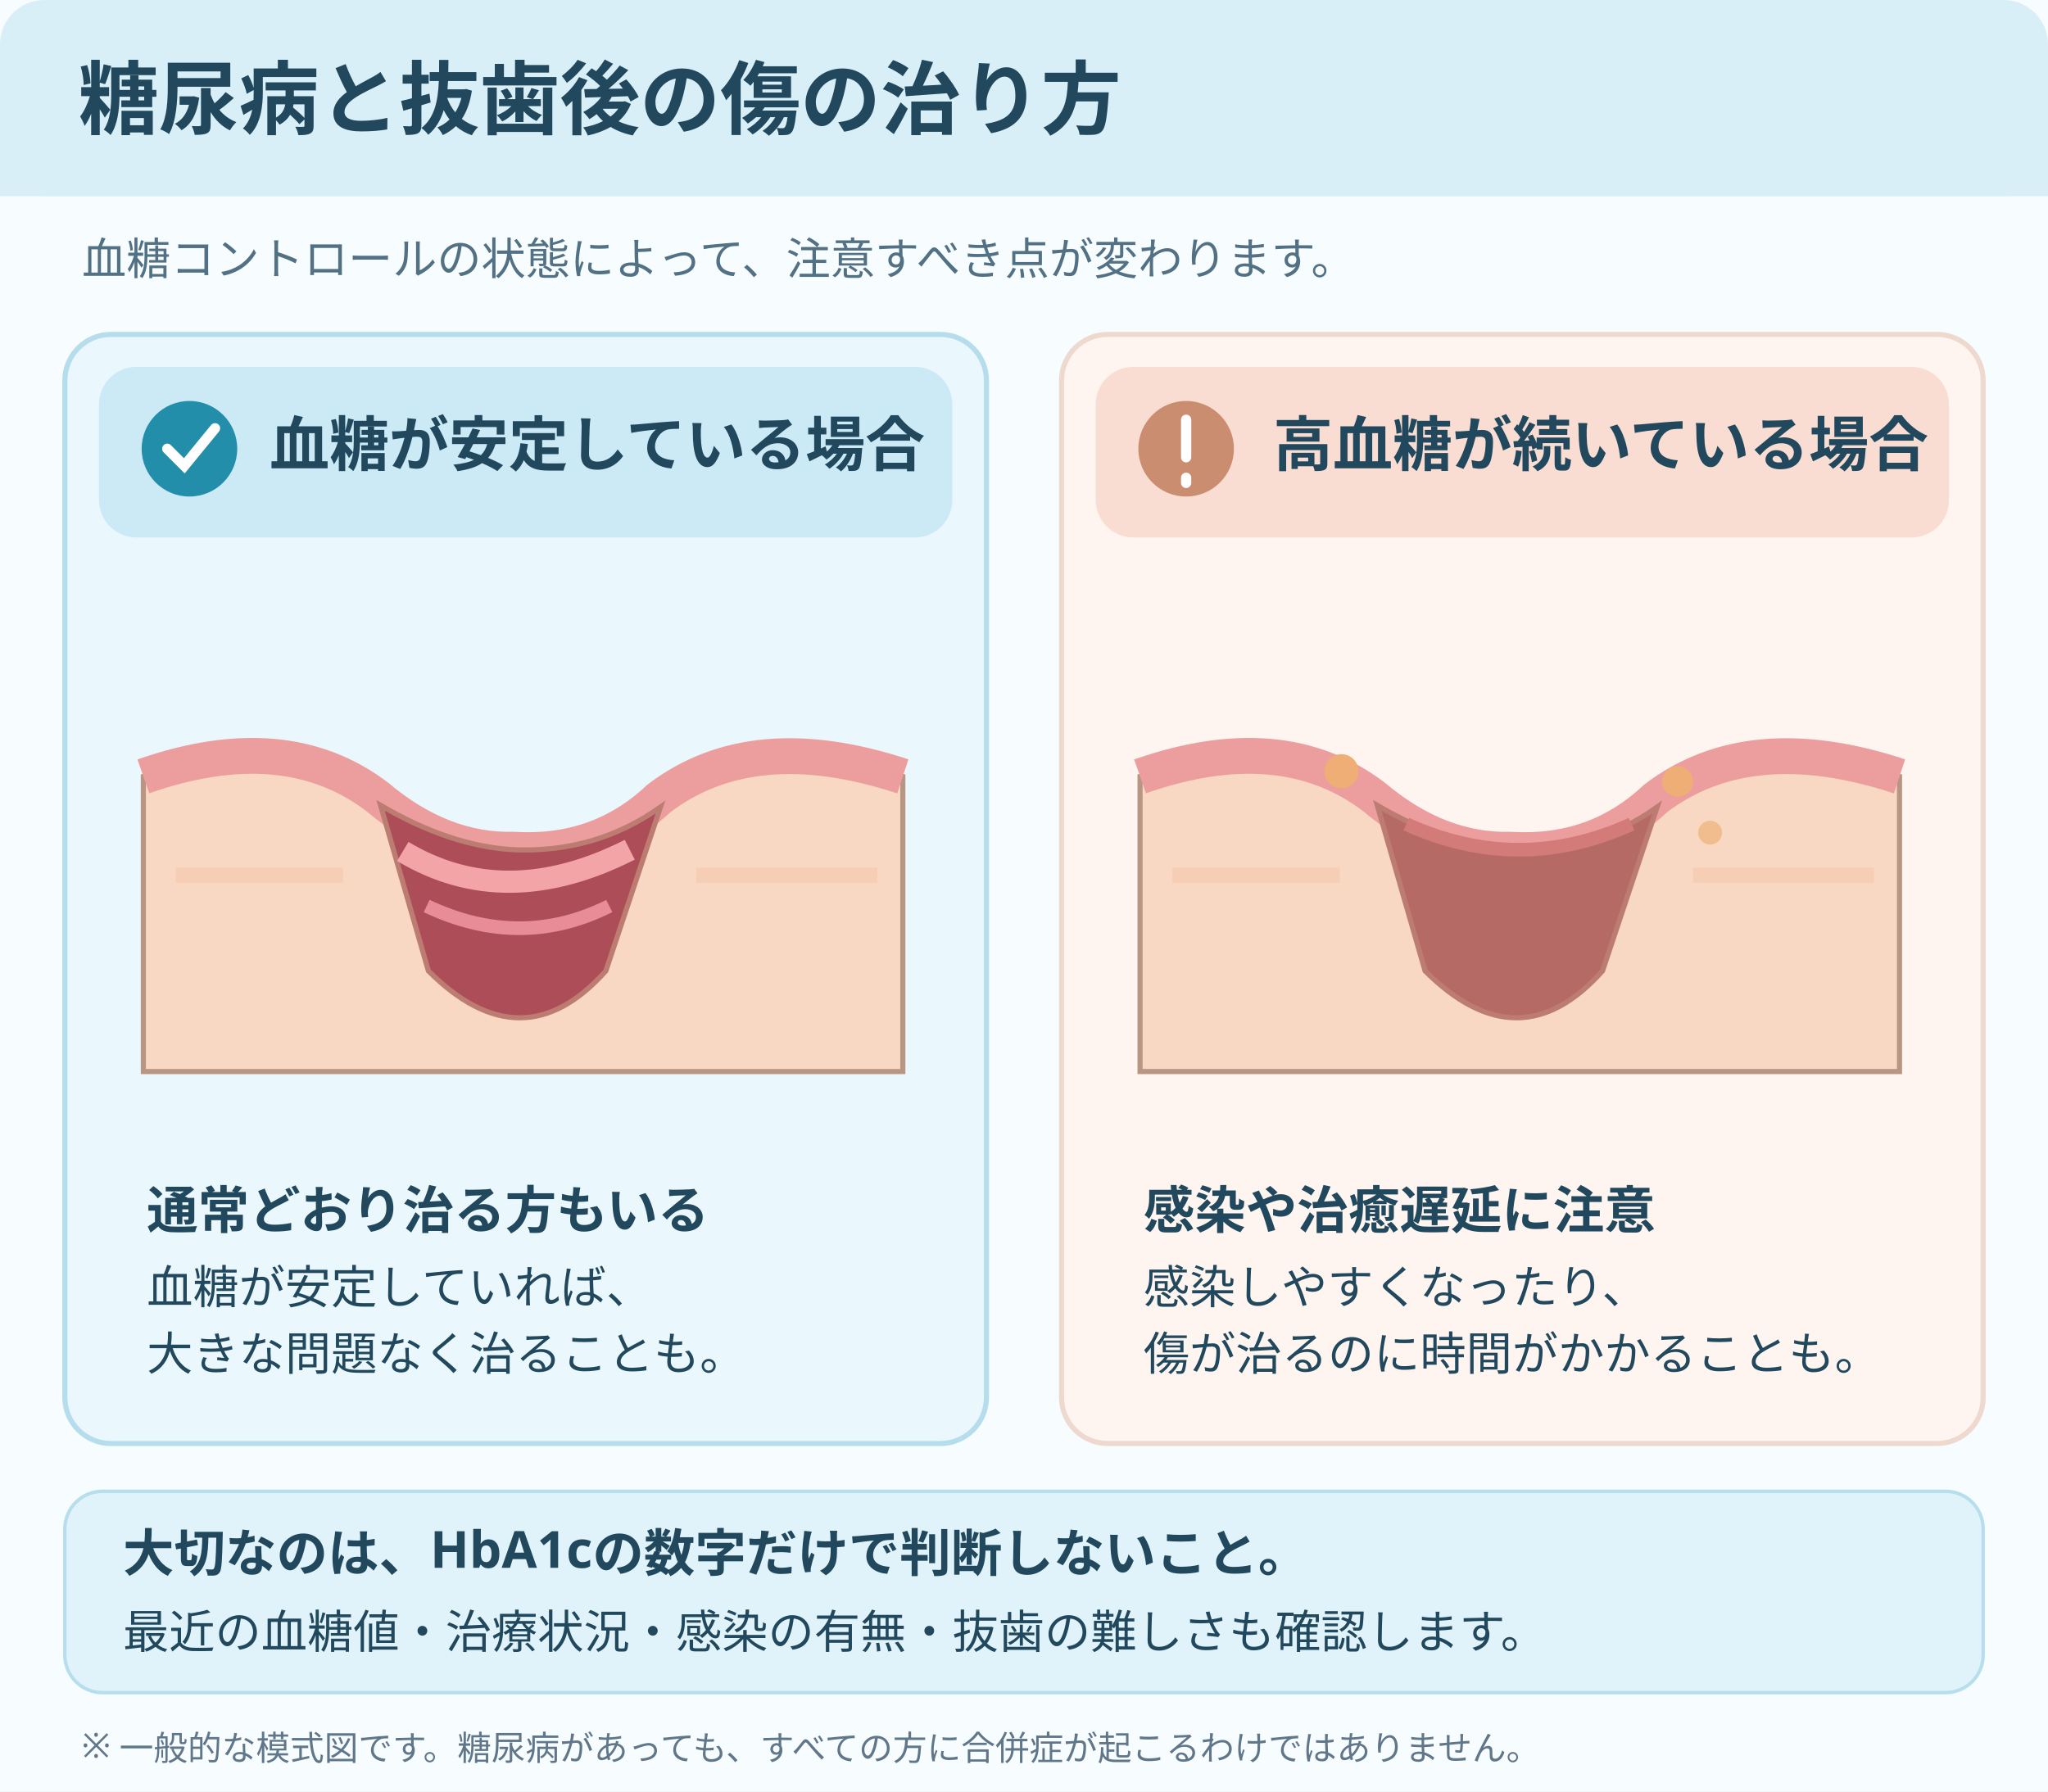
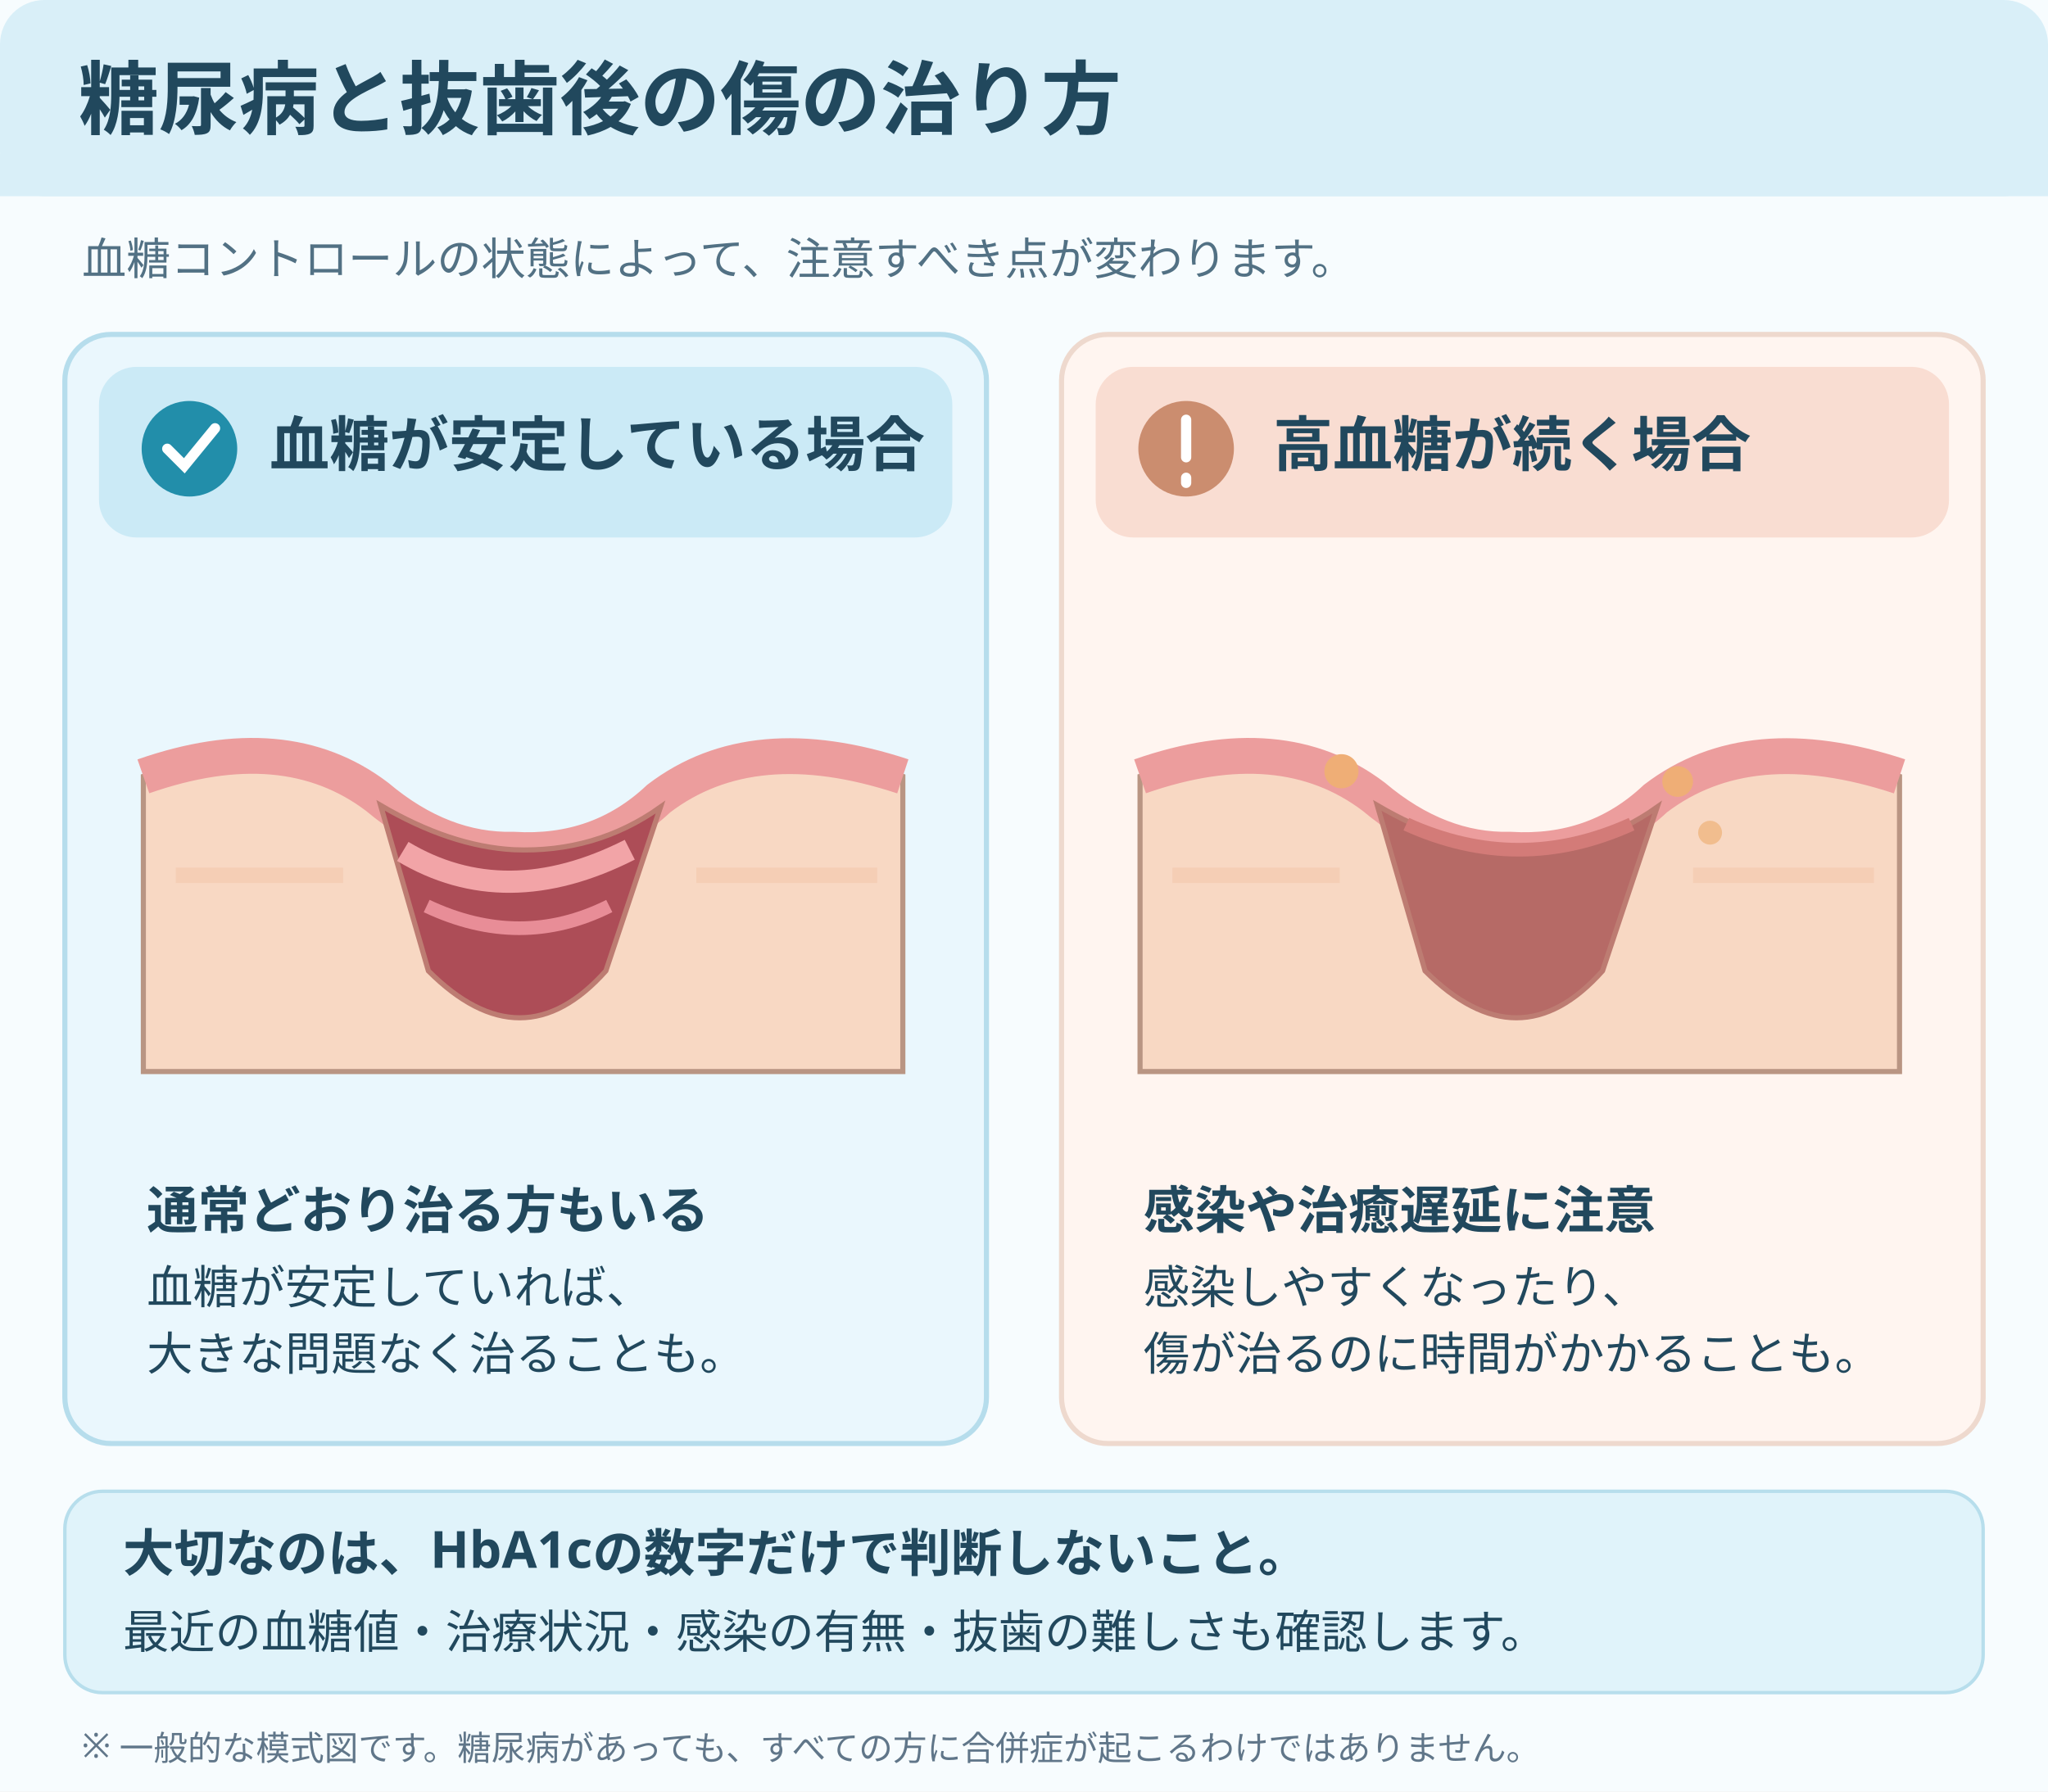
<svg xmlns="http://www.w3.org/2000/svg" viewBox="0 0 1200 1050" role="img" aria-label="糖尿病と抜歯後の傷の治り方">
  <rect width="1200" height="1050" fill="#f7fcfe" />
  <rect x="0" y="0" width="1200" height="115" rx="26" fill="#d9eff8" />
  <rect x="0" y="90" width="1200" height="25" fill="#d9eff8" />
  <style>
text{font-family:"Noto Sans JP","Hiragino Kaku Gothic ProN","Yu Gothic",Meiryo,sans-serif;fill:#21485d}
.h1{font-size:47px;font-weight:800}.lead{font-size:26px;fill:#527184}
.h2{font-size:35px;font-weight:800}.h3{font-size:30px;font-weight:700}
.b{font-size:27px}.sm{font-size:23px;fill:#5a7080}.xs{font-size:20px;fill:#607689}
.w{fill:white}.bl{fill:#187ea5}.warm{fill:#a15d46}.heavy{font-weight:800}
</style>
  <text class="h1" x="46" y="75">糖尿病と抜歯後の傷の治り方</text>
  <text class="lead" x="48" y="161">血糖コントロールの状態によって、注意すべき点が変わります。</text>
  <rect x="38" y="196" width="540" height="650" rx="27" fill="#eaf7fd" stroke="#b6ddec" stroke-width="3" />
  <rect x="622" y="196" width="540" height="650" rx="27" fill="#fff5f0" stroke="#eed9ce" stroke-width="3" />
  <rect x="58" y="215" width="500" height="100" rx="22" fill="#cbeaf6" />
  <rect x="642" y="215" width="500" height="100" rx="22" fill="#f9ddd2" />
  <circle cx="111" cy="263" r="28" fill="#228eaa" />
  <path d="M98 263l10 10 18-22" fill="none" stroke="#fff" stroke-width="6" stroke-linecap="round" />
  <text class="h2" x="158" y="273">血糖が安定している場合</text>
  <circle cx="695" cy="263" r="28" fill="#cb8d6f" />
  <path d="M695 246v22M695 280v3" stroke="#fff" stroke-width="6" stroke-linecap="round" />
-   <text class="h2" x="746" y="273">高血糖が続いている場合</text>
+   <text class="h2" x="746" y="273">高血糖が続く場合</text>
  <g transform="translate(76 338)">
    <path d="M8 117Q100 91 148 132Q188 169 226 165Q278 171 308 132Q356 87 453 117L453 290L8 290Z" fill="#f8d8c3" stroke="#b99583" stroke-width="3" />
    <path d="M8 117Q91 88 145 129Q183 161 225 160Q275 163 310 130Q365 88 453 117" fill="none" stroke="#ec9d9d" stroke-width="21" />
    <path d="M147 134Q188 158 225 160Q273 162 311 135L279 231Q230 286 175 231Z" fill="#ad4d57" stroke="#bd7c72" stroke-width="3" />
    <path d="M160 161Q220 197 293 160" fill="none" stroke="#f2a4a7" stroke-width="13" />
    <path d="M174 193Q229 219 281 193" fill="none" stroke="#e88d97" stroke-width="8" />
    <path d="M27 175H125M332 175H438" stroke="#f2c0a4" stroke-width="9" opacity=".45" />
  </g>
  <g transform="translate(660 338)">
    <path d="M8 117Q100 91 148 132Q188 169 226 165Q278 171 308 132Q356 87 453 117L453 290L8 290Z" fill="#f8d8c3" stroke="#b99583" stroke-width="3" />
    <path d="M8 117Q91 88 145 129Q183 161 225 160Q275 163 310 130Q365 88 453 117" fill="none" stroke="#ec9d9d" stroke-width="21" />
    <path d="M147 134Q188 158 225 160Q273 162 311 135L279 231Q230 286 175 231Z" fill="#b66a66" stroke="#bd7c72" stroke-width="3" />
    <path d="M164 145Q230 175 296 145" fill="none" stroke="#d37b78" stroke-width="8" />
    <circle cx="126" cy="114" r="10" fill="#efae76" />
    <circle cx="323" cy="120" r="9" fill="#efae76" />
    <circle cx="342" cy="150" r="7" fill="#f1bd8e" />
    <path d="M27 175H125M332 175H438" stroke="#f2c0a4" stroke-width="9" opacity=".45" />
  </g>
  <text class="h3" x="86" y="720">通常どおり治る方もいる</text>
  <text class="b" x="86" y="764">血糖が安定していれば、</text>
  <text class="b" x="86" y="803">大きな問題なく治ることも。</text>
  <text class="h3" x="670" y="720">感染や治癒遅延に注意</text>
  <text class="b" x="670" y="764">感染しやすくなったり、</text>
  <text class="b" x="670" y="803">傷が治るのに時間がかかることも。</text>
  <rect x="38" y="874" width="1124" height="118" rx="22" fill="#e0f3fa" stroke="#b7deec" stroke-width="2" />
  <text class="h3" x="72" y="921">大切なのは、HbA1cの数字だけで判断しないこと。</text>
  <text class="b" x="72" y="966">最近の血糖値・治療状況・感染の有無・抜歯の難しさも確認します。</text>
  <text class="xs" x="48" y="1030">※ 一般的な模式図です。糖尿病があっても、すべての方に合併症が起こるわけではありません。</text>
</svg>
